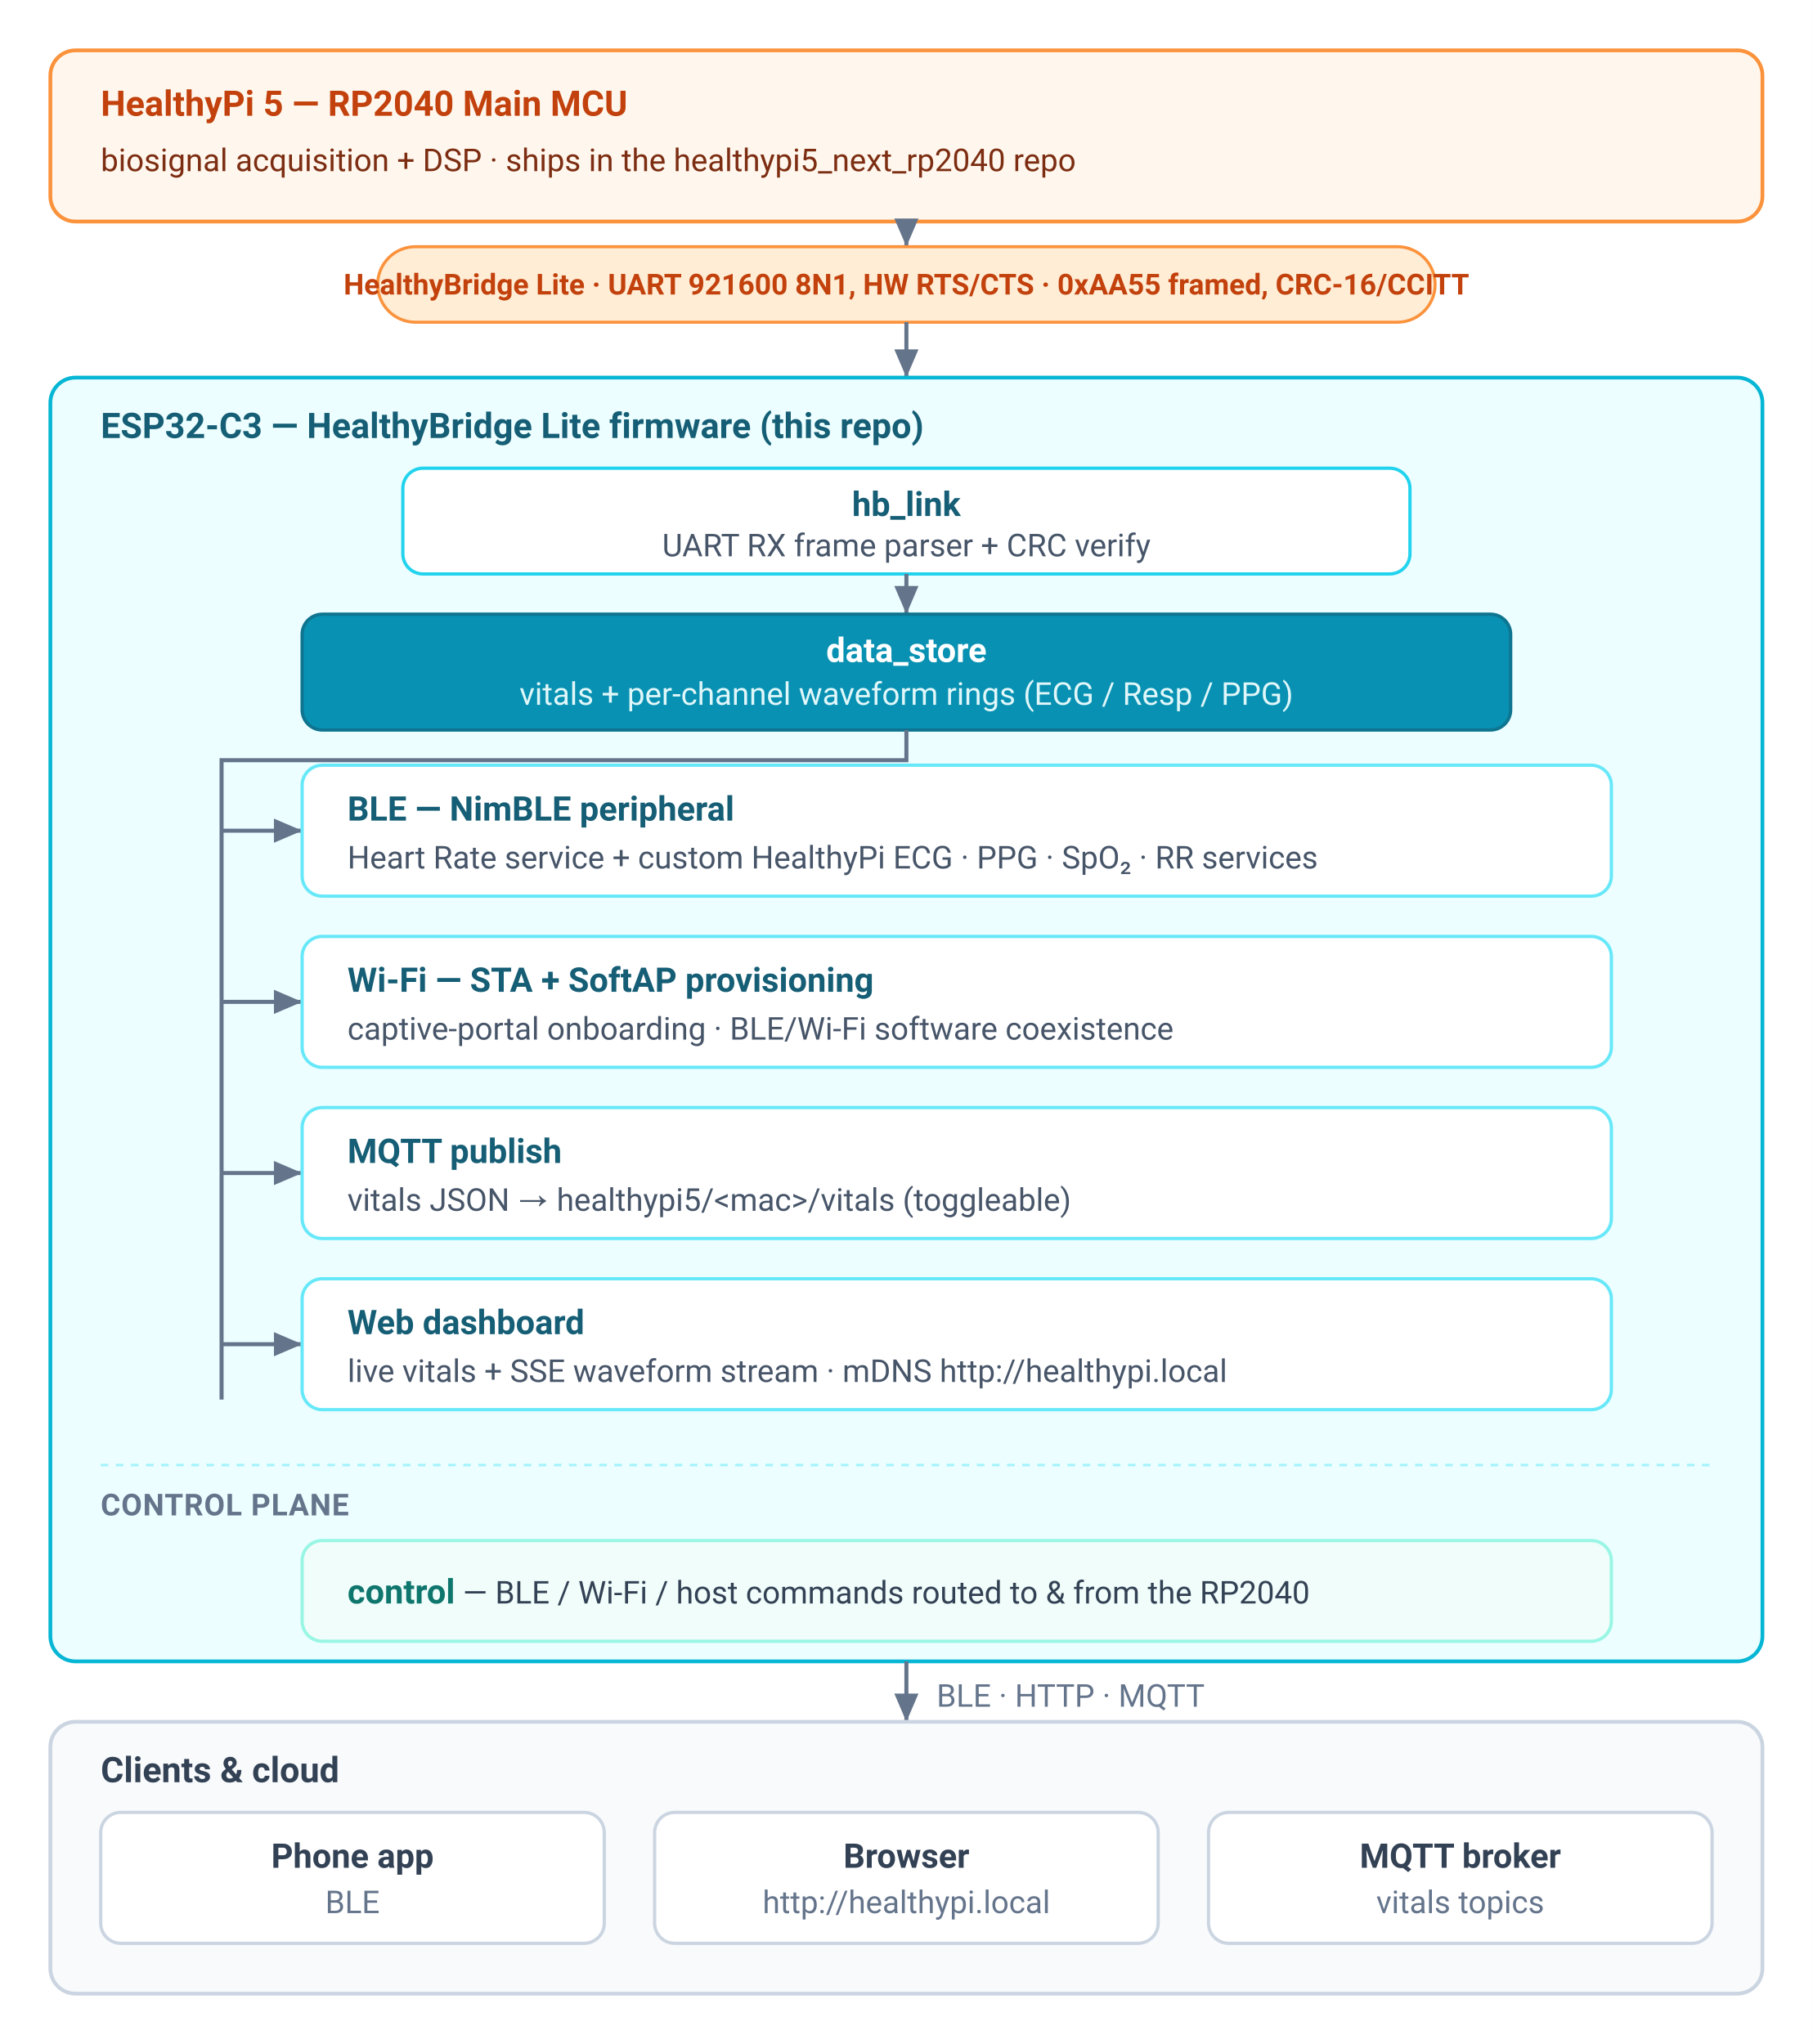
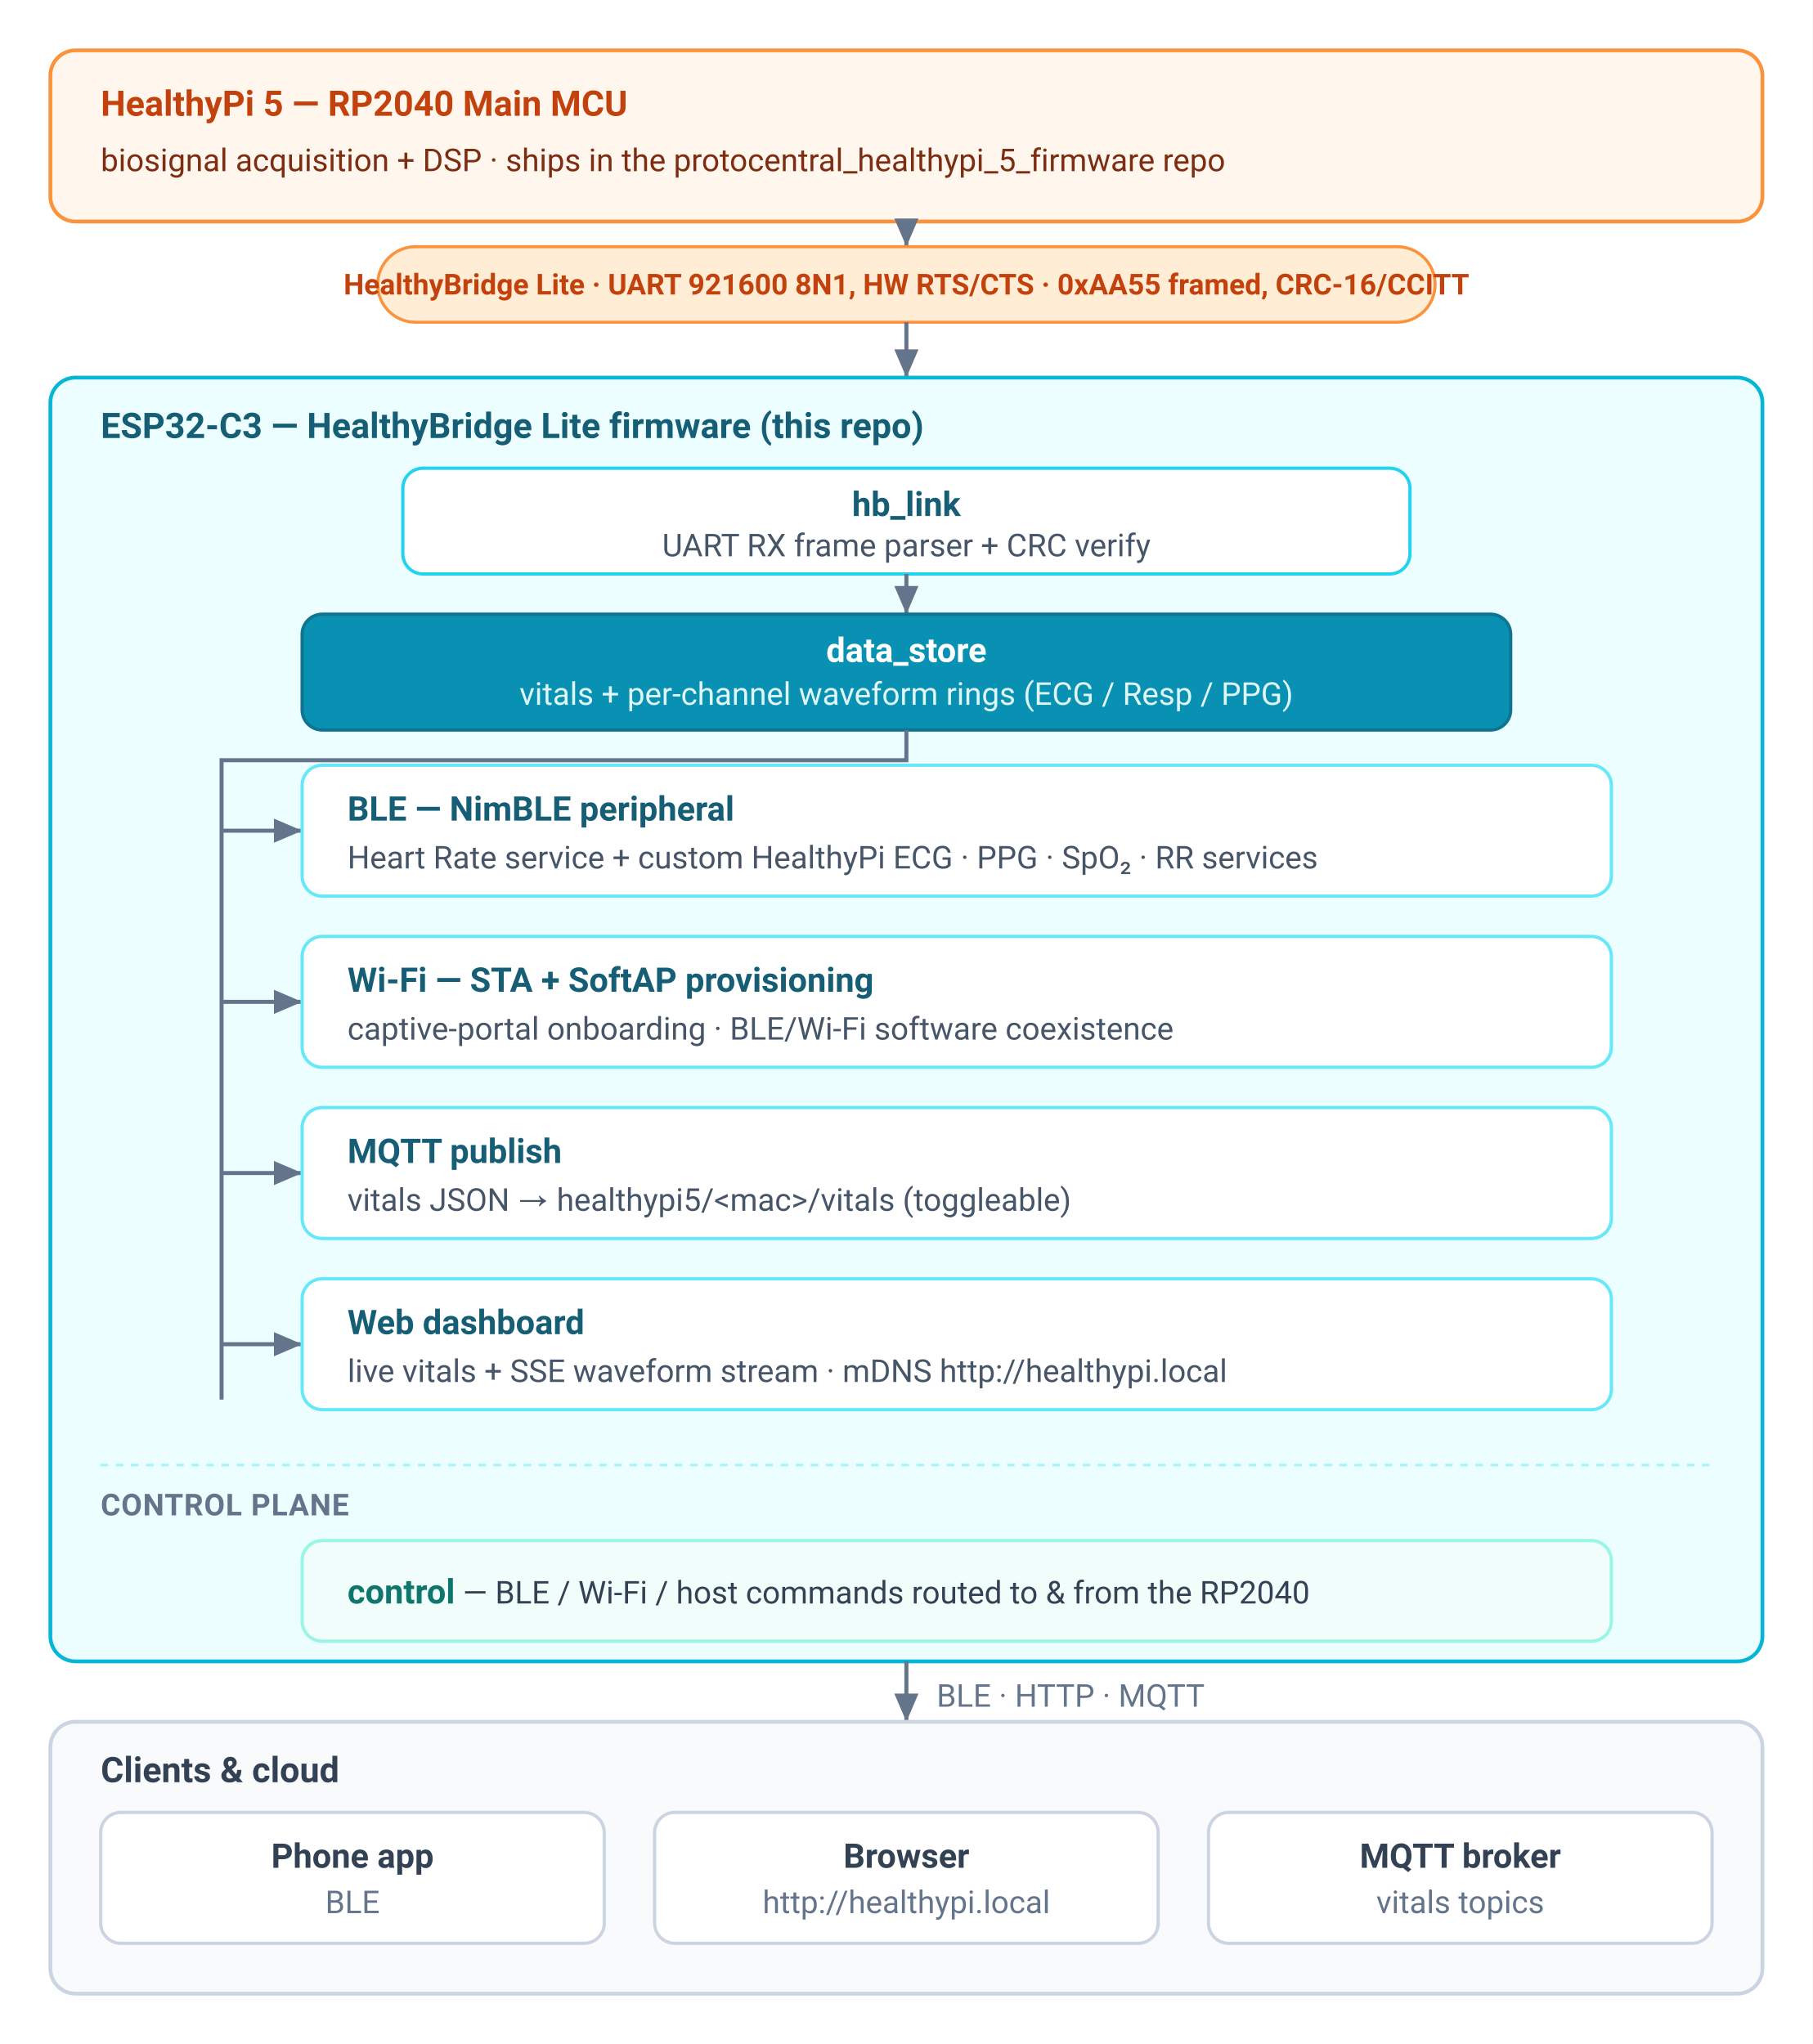
<svg xmlns="http://www.w3.org/2000/svg" width="720" height="812" viewBox="0 0 720 812" font-family="-apple-system, BlinkMacSystemFont, 'Segoe UI', Roboto, Helvetica, Arial, sans-serif">
  <defs>
    <marker id="arrow" markerWidth="9" markerHeight="9" refX="7" refY="3" orient="auto" markerUnits="strokeWidth">
      <path d="M0,0 L7,3 L0,6 Z" fill="#64748B" />
    </marker>
  </defs>
  <style>
    .band-title { font-size: 14px; font-weight: 700; }
    .name  { font-size: 13.5px; font-weight: 700; }
    .desc  { font-size: 12.5px; }
    .link  { font-size: 11.5px; font-weight: 600; fill: #C2410C; }
    .divider-label { font-size: 12px; font-weight: 600; fill: #64748B; letter-spacing: .3px; }
    .bus   { stroke: #64748B; stroke-width: 1.6; fill: none; }
  </style>
  <rect x="0" y="0" width="720" height="812" fill="#FFFFFF" />
  <rect x="20" y="20" width="680" height="68" rx="10" fill="#FFF7ED" stroke="#FB923C" stroke-width="1.5" />
  <text x="40" y="46" class="band-title" fill="#C2410C">HealthyPi 5 — RP2040 Main MCU</text>
-   <text x="40" y="68" class="desc" fill="#7C2D12">biosignal acquisition + DSP · ships in the healthypi5_next_rp2040 repo</text>
+   <text x="40" y="68" class="desc" fill="#7C2D12">biosignal acquisition + DSP · ships in the protocentral_healthypi_5_firmware repo</text>
  <path d="M360,88 L360,98" class="bus" marker-end="url(#arrow)" />
  <rect x="150" y="98" width="420" height="30" rx="15" fill="#FFEDD5" stroke="#FB923C" stroke-width="1.2" />
  <text x="360" y="117" text-anchor="middle" class="link">HealthyBridge Lite · UART 921600 8N1, HW RTS/CTS · 0xAA55 framed, CRC-16/CCITT</text>
  <path d="M360,128 L360,150" class="bus" marker-end="url(#arrow)" />
  <rect x="20" y="150" width="680" height="510" rx="10" fill="#ECFEFF" stroke="#06B6D4" stroke-width="1.5" />
  <text x="40" y="174" class="band-title" fill="#155E75">ESP32-C3 — HealthyBridge Lite firmware (this repo)</text>
  <rect x="160" y="186" width="400" height="42" rx="8" fill="#FFFFFF" stroke="#22D3EE" stroke-width="1.3" />
  <text x="360" y="205" text-anchor="middle" class="name" fill="#155E75">hb_link</text>
  <text x="360" y="221" text-anchor="middle" class="desc" fill="#475569">UART RX frame parser + CRC verify</text>
  <path d="M360,228 L360,244" class="bus" marker-end="url(#arrow)" />
  <rect x="120" y="244" width="480" height="46" rx="8" fill="#0891B2" stroke="#0E7490" stroke-width="1.3" />
  <text x="360" y="263" text-anchor="middle" class="name" fill="#FFFFFF">data_store</text>
  <text x="360" y="280" text-anchor="middle" class="desc" fill="#E0F7FA">vitals + per-channel waveform rings (ECG / Resp / PPG)</text>
  <path d="M360,290 L360,302 L88,302 L88,556" class="bus" />
  <path d="M88,330 L120,330" class="bus" marker-end="url(#arrow)" />
  <path d="M88,398 L120,398" class="bus" marker-end="url(#arrow)" />
  <path d="M88,466 L120,466" class="bus" marker-end="url(#arrow)" />
  <path d="M88,534 L120,534" class="bus" marker-end="url(#arrow)" />
  <rect x="120" y="304" width="520" height="52" rx="8" fill="#FFFFFF" stroke="#67E8F9" stroke-width="1.3" />
  <text x="138" y="326" class="name" fill="#155E75">BLE — NimBLE peripheral</text>
  <text x="138" y="345" class="desc" fill="#475569">Heart Rate service + custom HealthyPi ECG · PPG · SpO₂ · RR services</text>
  <rect x="120" y="372" width="520" height="52" rx="8" fill="#FFFFFF" stroke="#67E8F9" stroke-width="1.3" />
  <text x="138" y="394" class="name" fill="#155E75">Wi-Fi — STA + SoftAP provisioning</text>
  <text x="138" y="413" class="desc" fill="#475569">captive-portal onboarding · BLE/Wi-Fi software coexistence</text>
  <rect x="120" y="440" width="520" height="52" rx="8" fill="#FFFFFF" stroke="#67E8F9" stroke-width="1.3" />
  <text x="138" y="462" class="name" fill="#155E75">MQTT publish</text>
  <text x="138" y="481" class="desc" fill="#475569">vitals JSON → healthypi5/&lt;mac&gt;/vitals (toggleable)</text>
  <rect x="120" y="508" width="520" height="52" rx="8" fill="#FFFFFF" stroke="#67E8F9" stroke-width="1.3" />
  <text x="138" y="530" class="name" fill="#155E75">Web dashboard</text>
  <text x="138" y="549" class="desc" fill="#475569">live vitals + SSE waveform stream · mDNS http://healthypi.local</text>
  <line x1="40" y1="582" x2="680" y2="582" stroke="#A5F3FC" stroke-width="1" stroke-dasharray="3 3" />
  <text x="40" y="602" class="divider-label">CONTROL PLANE</text>
  <rect x="120" y="612" width="520" height="40" rx="8" fill="#F0FDFA" stroke="#99F6E4" stroke-width="1.3" />
  <text x="138" y="637" class="desc" fill="#334155">
    <tspan class="name" fill="#0F766E">control</tspan> — BLE / Wi-Fi / host commands routed to &amp; from the RP2040</text>
  <path d="M360,660 L360,684" class="bus" marker-end="url(#arrow)" />
  <text x="372" y="678" class="desc" fill="#64748B">BLE · HTTP · MQTT</text>
  <rect x="20" y="684" width="680" height="108" rx="10" fill="#F8FAFC" stroke="#CBD5E1" stroke-width="1.5" />
  <text x="40" y="708" class="band-title" fill="#334155">Clients &amp; cloud</text>
  <rect x="40" y="720" width="200" height="52" rx="8" fill="#FFFFFF" stroke="#CBD5E1" stroke-width="1.3" />
  <text x="140" y="742" text-anchor="middle" class="name" fill="#334155">Phone app</text>
  <text x="140" y="760" text-anchor="middle" class="desc" fill="#64748B">BLE</text>
  <rect x="260" y="720" width="200" height="52" rx="8" fill="#FFFFFF" stroke="#CBD5E1" stroke-width="1.3" />
  <text x="360" y="742" text-anchor="middle" class="name" fill="#334155">Browser</text>
  <text x="360" y="760" text-anchor="middle" class="desc" fill="#64748B">http://healthypi.local</text>
  <rect x="480" y="720" width="200" height="52" rx="8" fill="#FFFFFF" stroke="#CBD5E1" stroke-width="1.3" />
  <text x="580" y="742" text-anchor="middle" class="name" fill="#334155">MQTT broker</text>
  <text x="580" y="760" text-anchor="middle" class="desc" fill="#64748B">vitals topics</text>
</svg>
